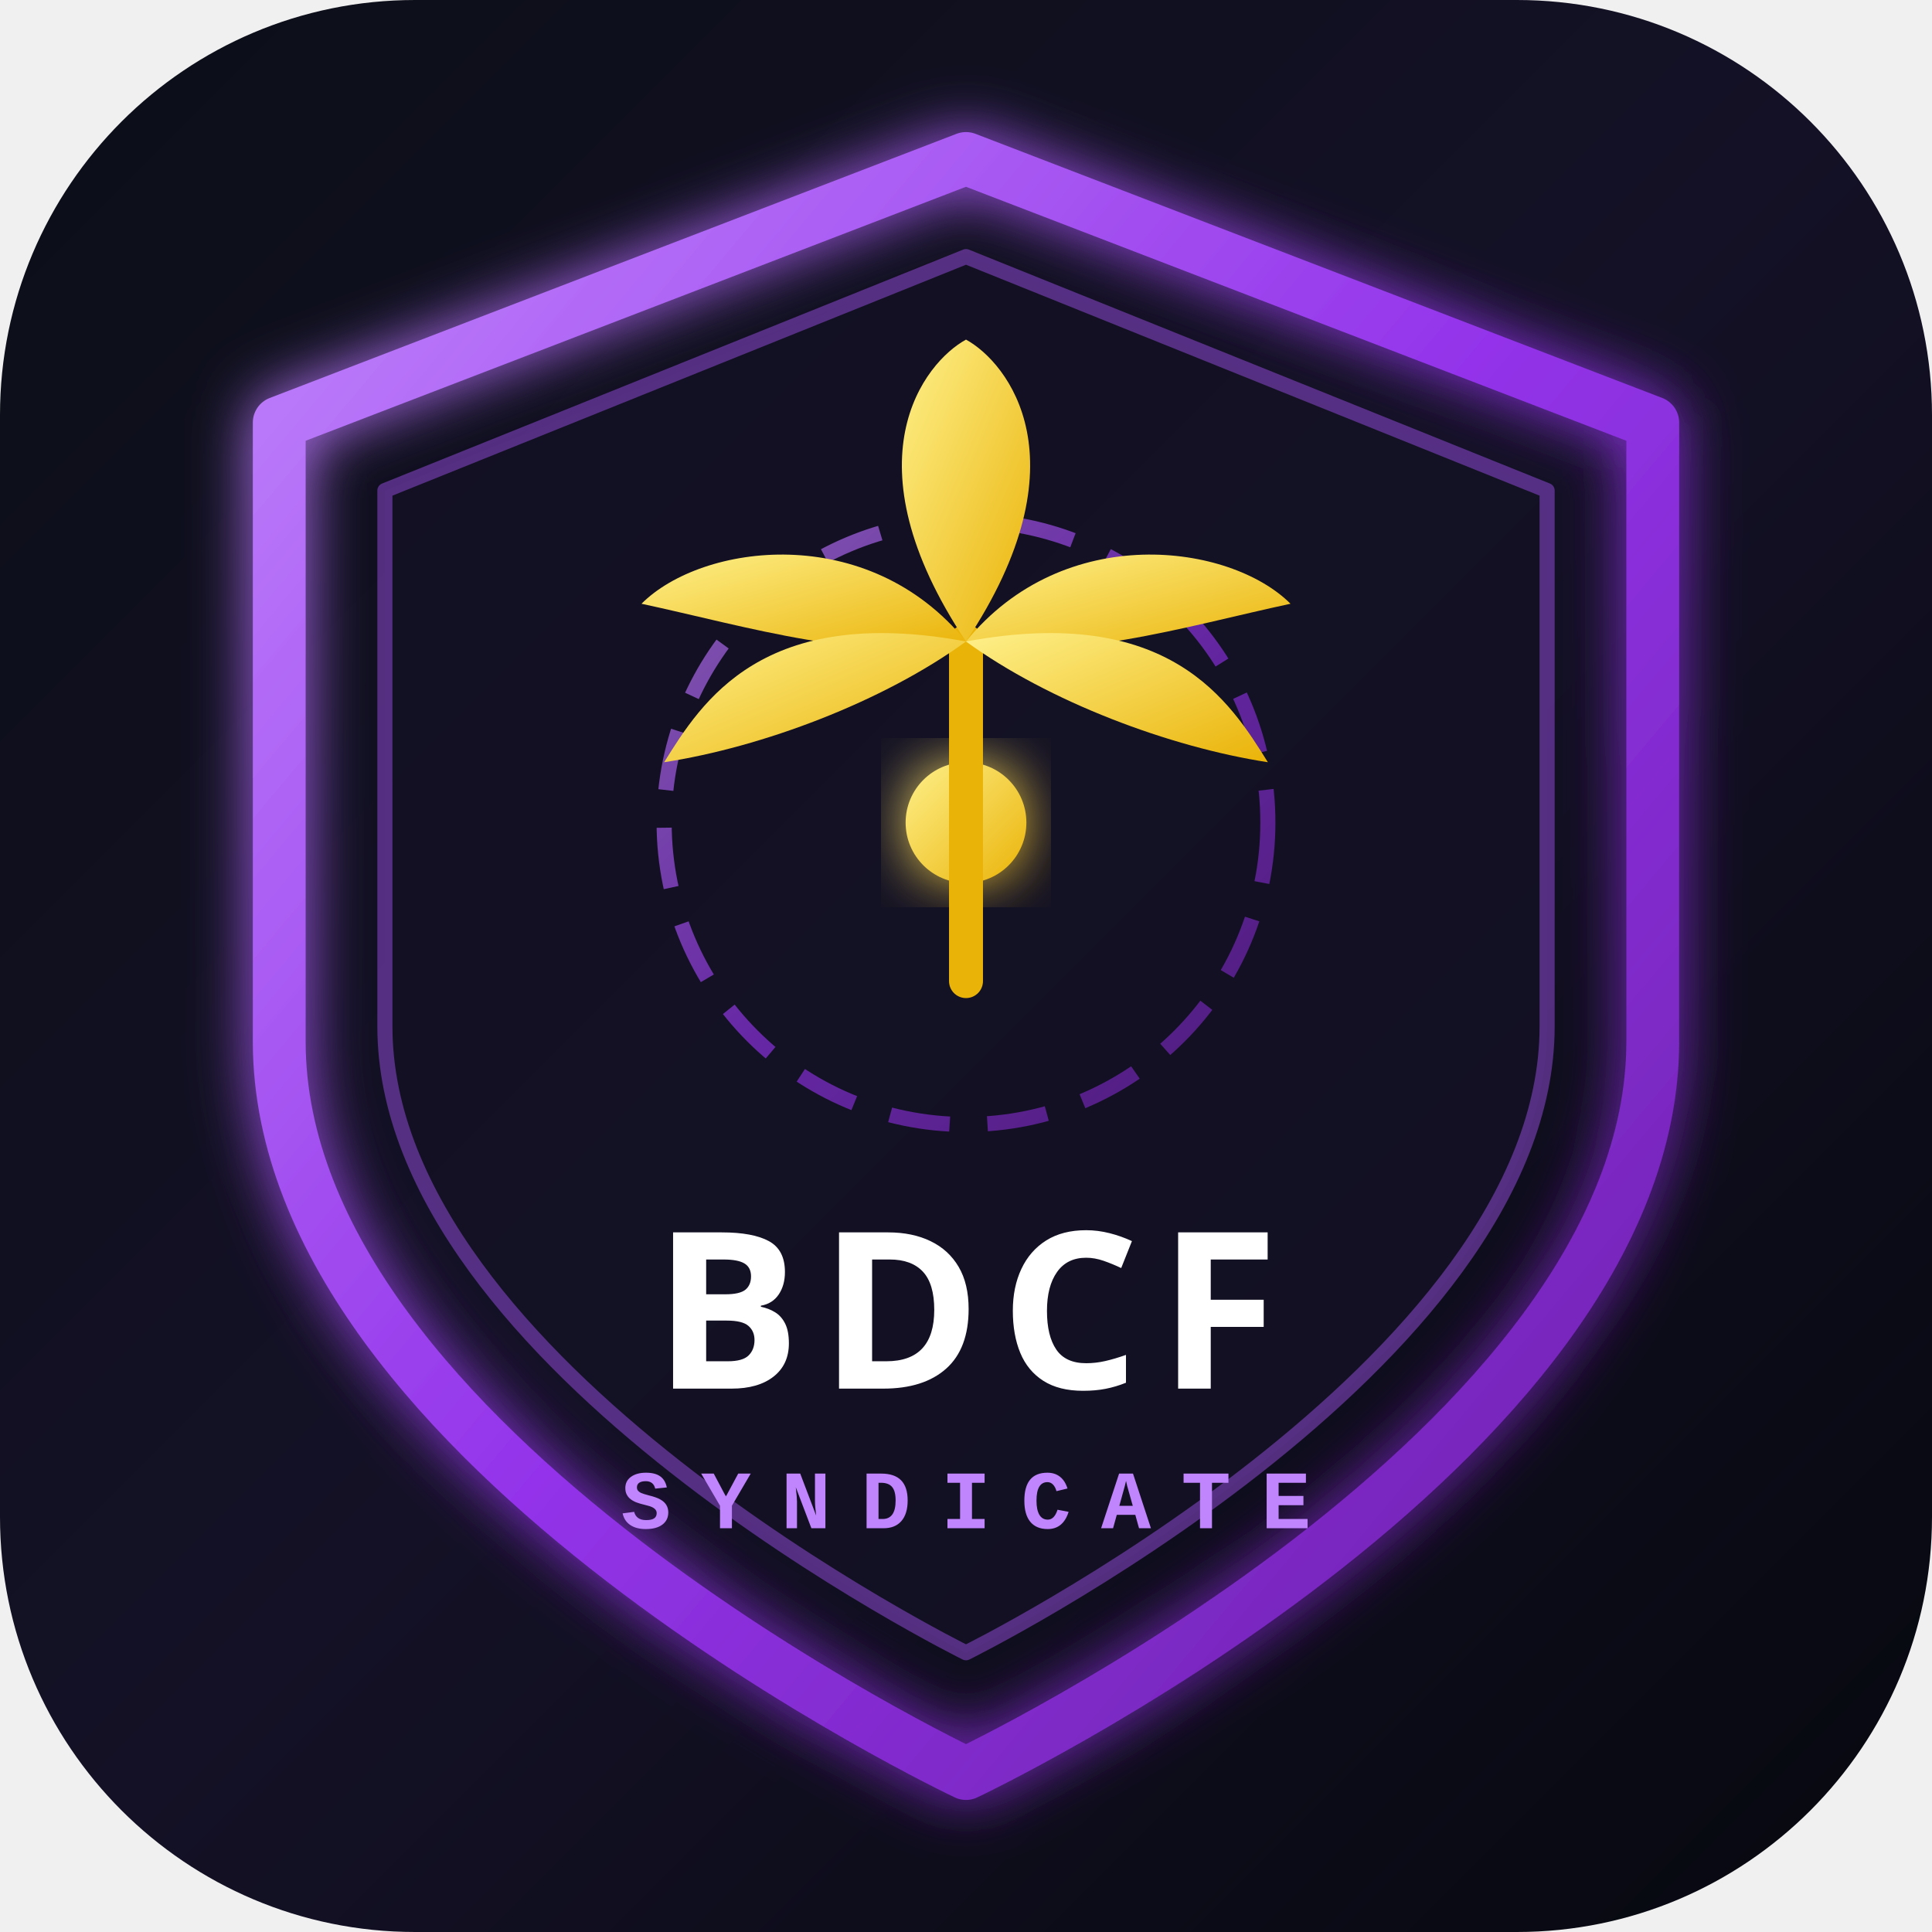
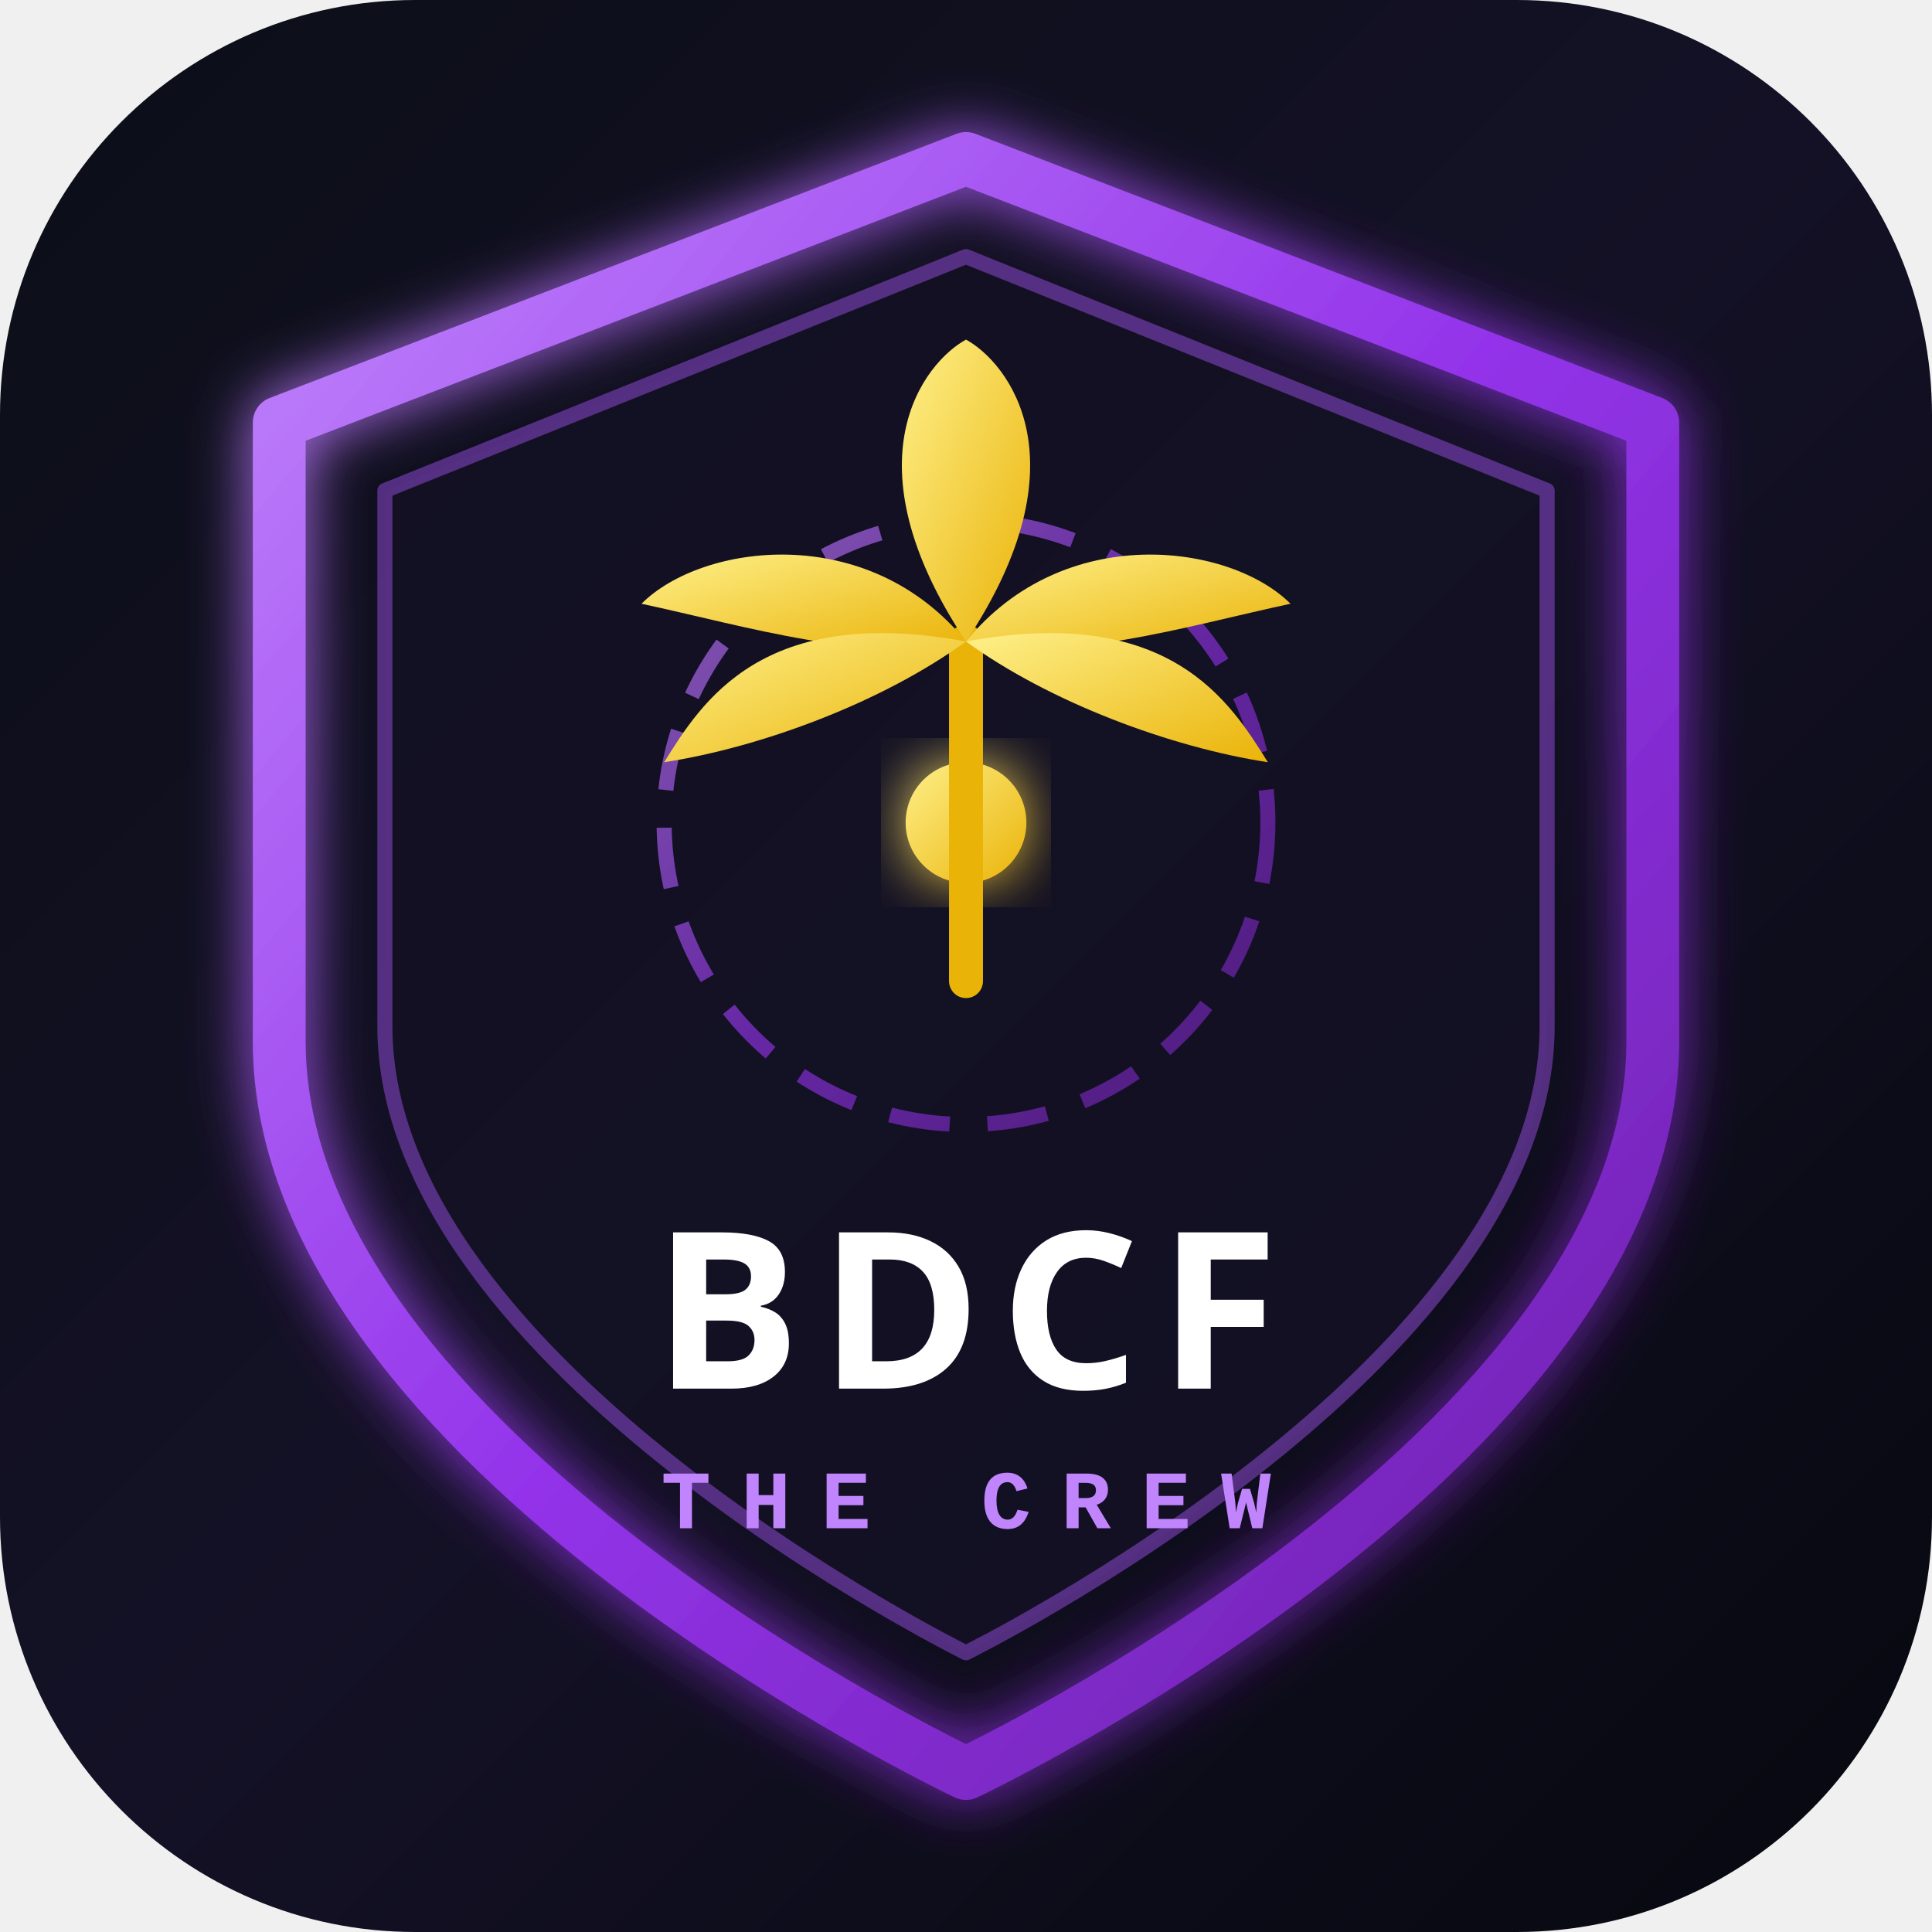
<svg xmlns="http://www.w3.org/2000/svg" viewBox="0 0 512 512" width="512" height="512">
  <defs>
    <linearGradient id="bgGrad512" x1="0%" y1="0%" x2="100%" y2="100%">
      <stop offset="0%" stop-color="#0b0e17" />
      <stop offset="50%" stop-color="#141126" />
      <stop offset="100%" stop-color="#06080e" />
    </linearGradient>
    <linearGradient id="purpleGlow512" x1="0%" y1="0%" x2="100%" y2="100%">
      <stop offset="0%" stop-color="#c084fc" />
      <stop offset="50%" stop-color="#9333ea" />
      <stop offset="100%" stop-color="#6b21a8" />
    </linearGradient>
    <linearGradient id="goldGlow512" x1="0%" y1="0%" x2="100%" y2="100%">
      <stop offset="0%" stop-color="#fef08a" />
      <stop offset="100%" stop-color="#eab308" />
    </linearGradient>
    <filter id="glow512" x="-20%" y="-20%" width="140%" height="140%">
      <feGaussianBlur stdDeviation="8" result="blur" />
      <feComposite in="SourceGraphic" in2="blur" operator="over" />
    </filter>
  </defs>
  <rect width="512" height="512" rx="110" fill="url(#bgGrad512)" />
  <path d="M256 42 L438 112 L438 276 C438 384 256 470 256 470 C256 470 74 384 74 276 L74 112 Z" fill="none" stroke="url(#purpleGlow512)" stroke-width="14" stroke-linejoin="round" filter="url(#glow512)" />
  <path d="M256 68 L410 130 L410 272 C410 362 256 438 256 438 C256 438 102 362 102 272 L102 130 Z" fill="#131124" fill-opacity="0.85" stroke="rgba(168, 85, 247, 0.45)" stroke-width="4" stroke-linejoin="round" />
  <circle cx="256" cy="218" r="80" fill="none" stroke="url(#purpleGlow512)" stroke-width="4" stroke-dasharray="16,10" opacity="0.65" />
  <circle cx="256" cy="218" r="16" fill="url(#goldGlow512)" filter="url(#glow512)" />
  <path d="M256 260 C256 226 256 186 256 170" stroke="#eab308" stroke-width="9" stroke-linecap="round" />
  <path d="M256 170 C230 138 186 144 170 160 C198 166 230 176 256 170" fill="url(#goldGlow512)" />
  <path d="M256 170 C282 138 326 144 342 160 C314 166 282 176 256 170" fill="url(#goldGlow512)" />
  <path d="M256 170 C224 122 245 96 256 90 C267 96 288 122 256 170" fill="url(#goldGlow512)" />
  <path d="M256 170 C202 160 186 186 176 202 C202 198 234 186 256 170" fill="url(#goldGlow512)" />
  <path d="M256 170 C310 160 326 186 336 202 C310 198 278 186 256 170" fill="url(#goldGlow512)" />
  <text x="256" y="368" font-family="'Montserrat', 'Impact', sans-serif" font-size="58" font-weight="900" fill="#ffffff" text-anchor="middle" letter-spacing="5">BDCF</text>
-   <text x="256" y="405" font-family="'Courier New', monospace" font-size="22" font-weight="800" fill="#c084fc" text-anchor="middle" letter-spacing="8">SYNDICATE</text>
+   <text x="256" y="405" font-family="'Courier New', monospace" font-size="22" font-weight="800" fill="#c084fc" text-anchor="middle" letter-spacing="8">THE CREW</text>
</svg>
